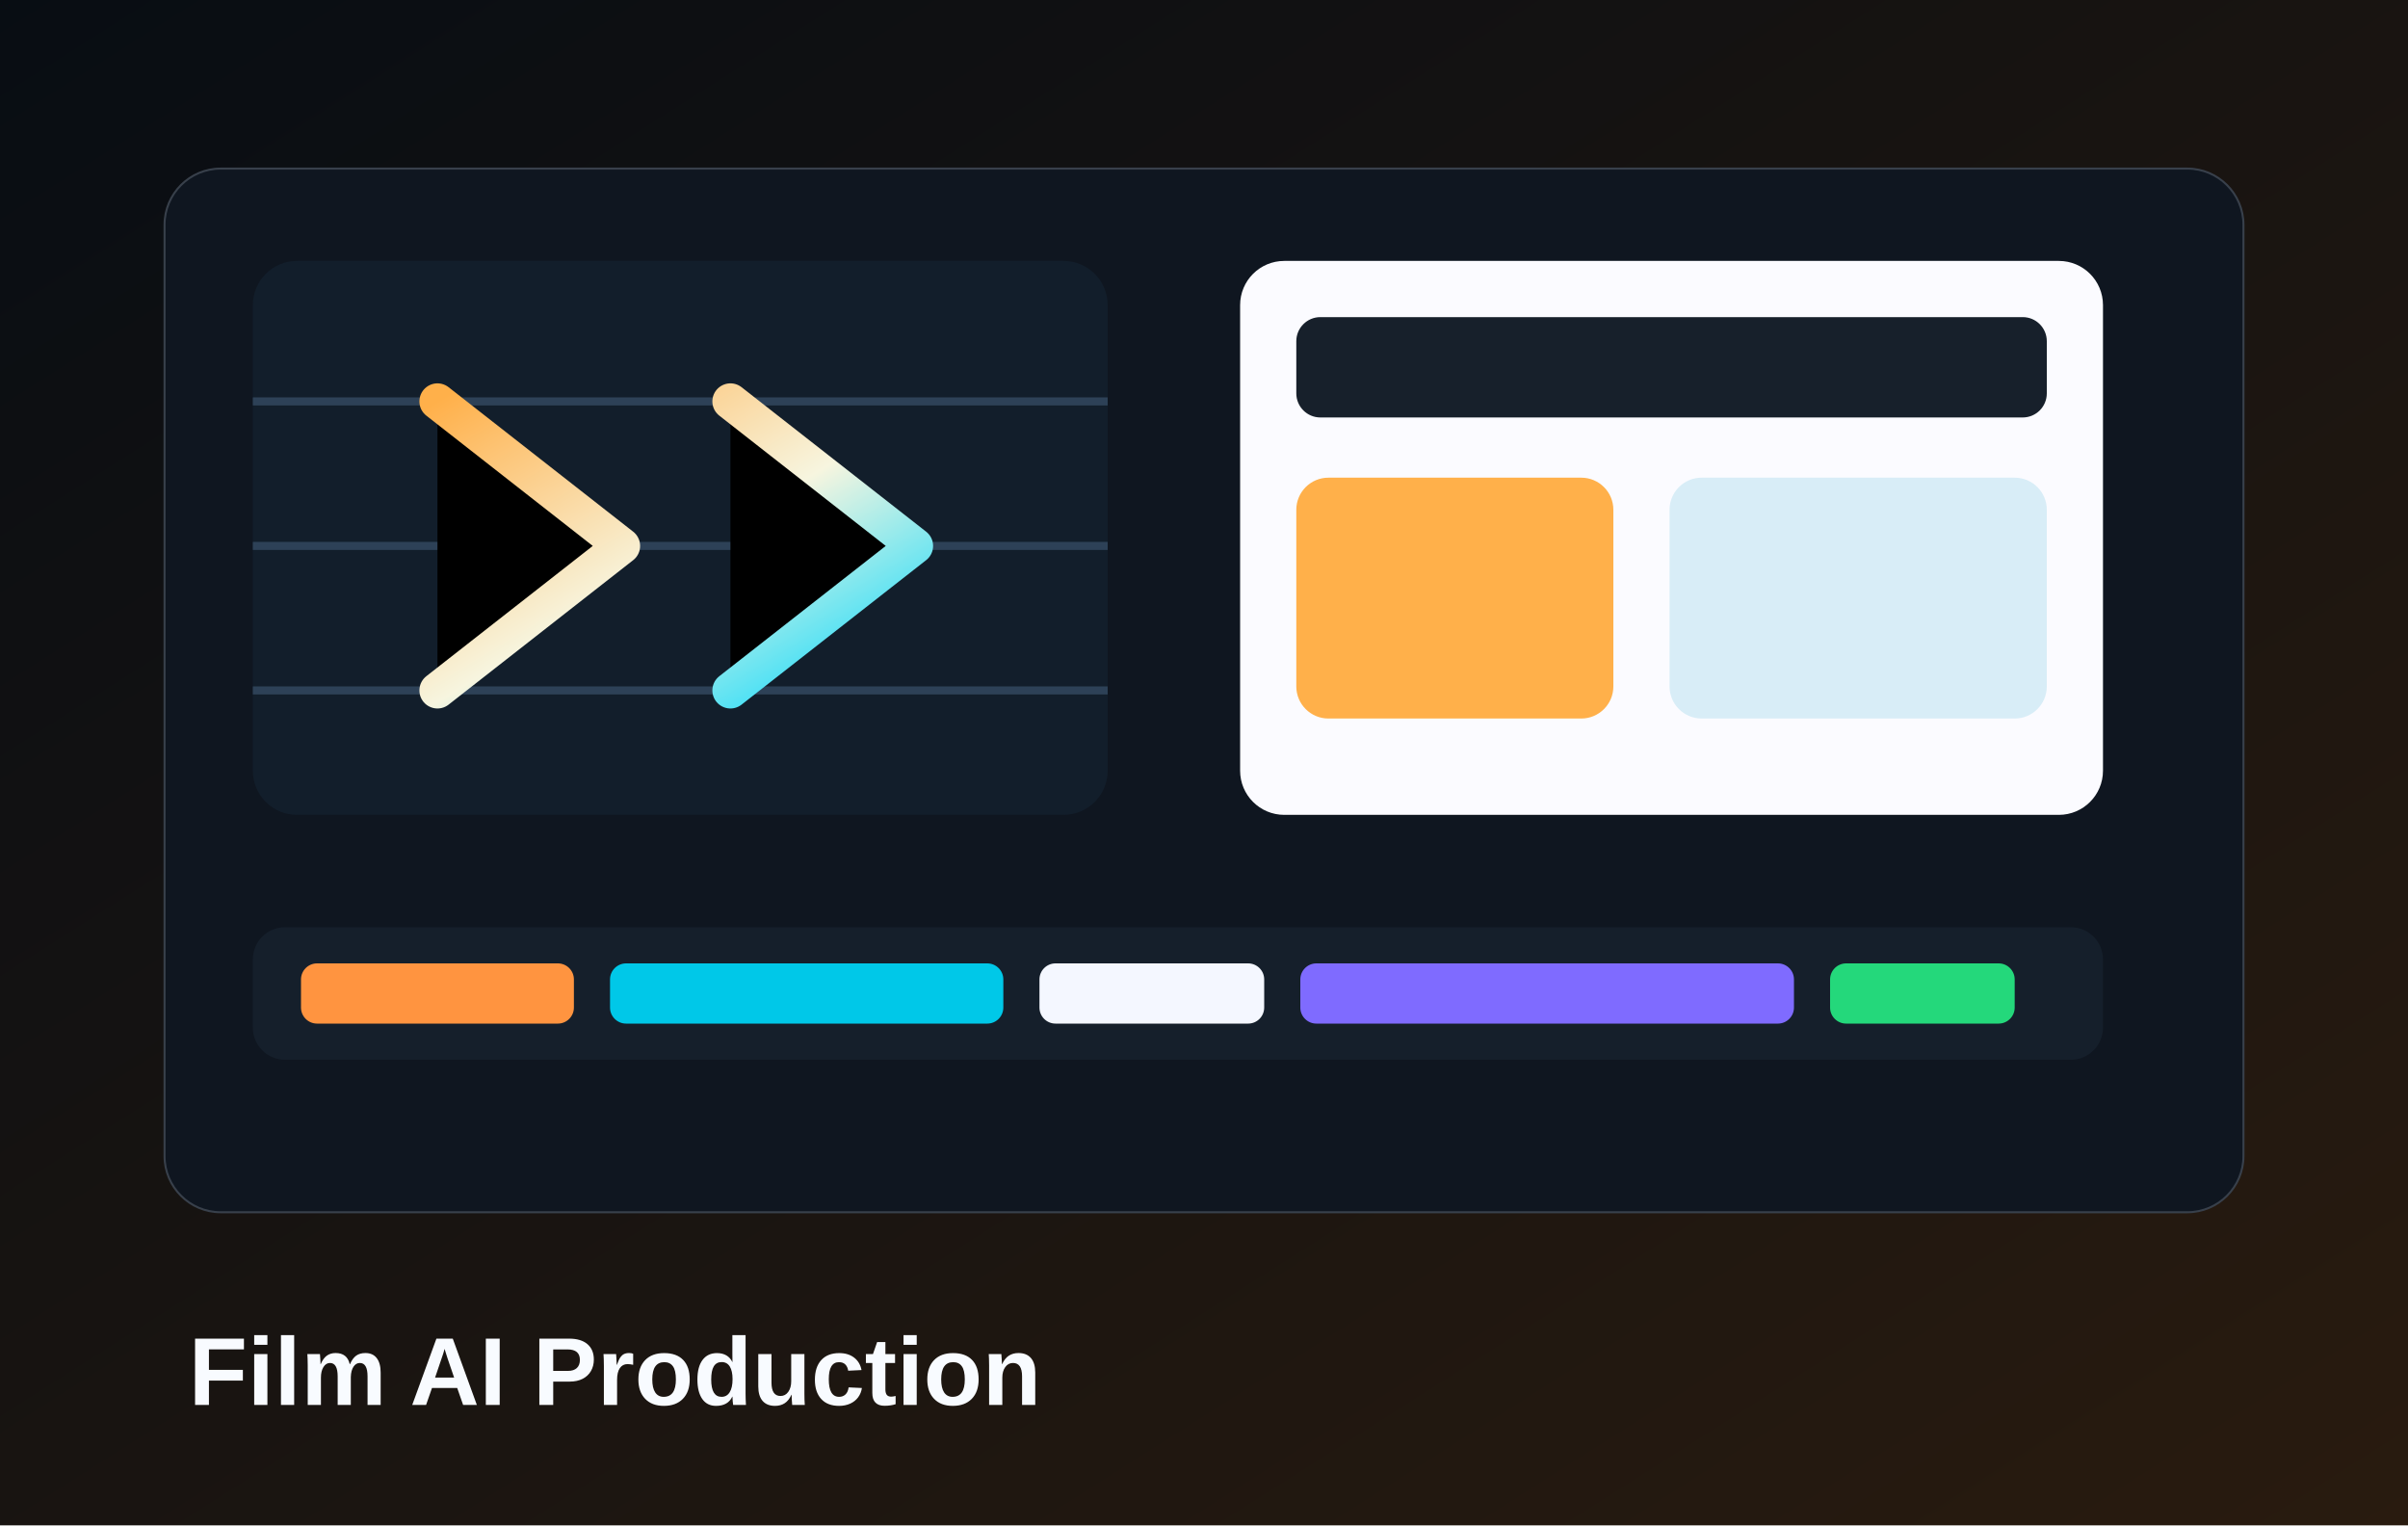
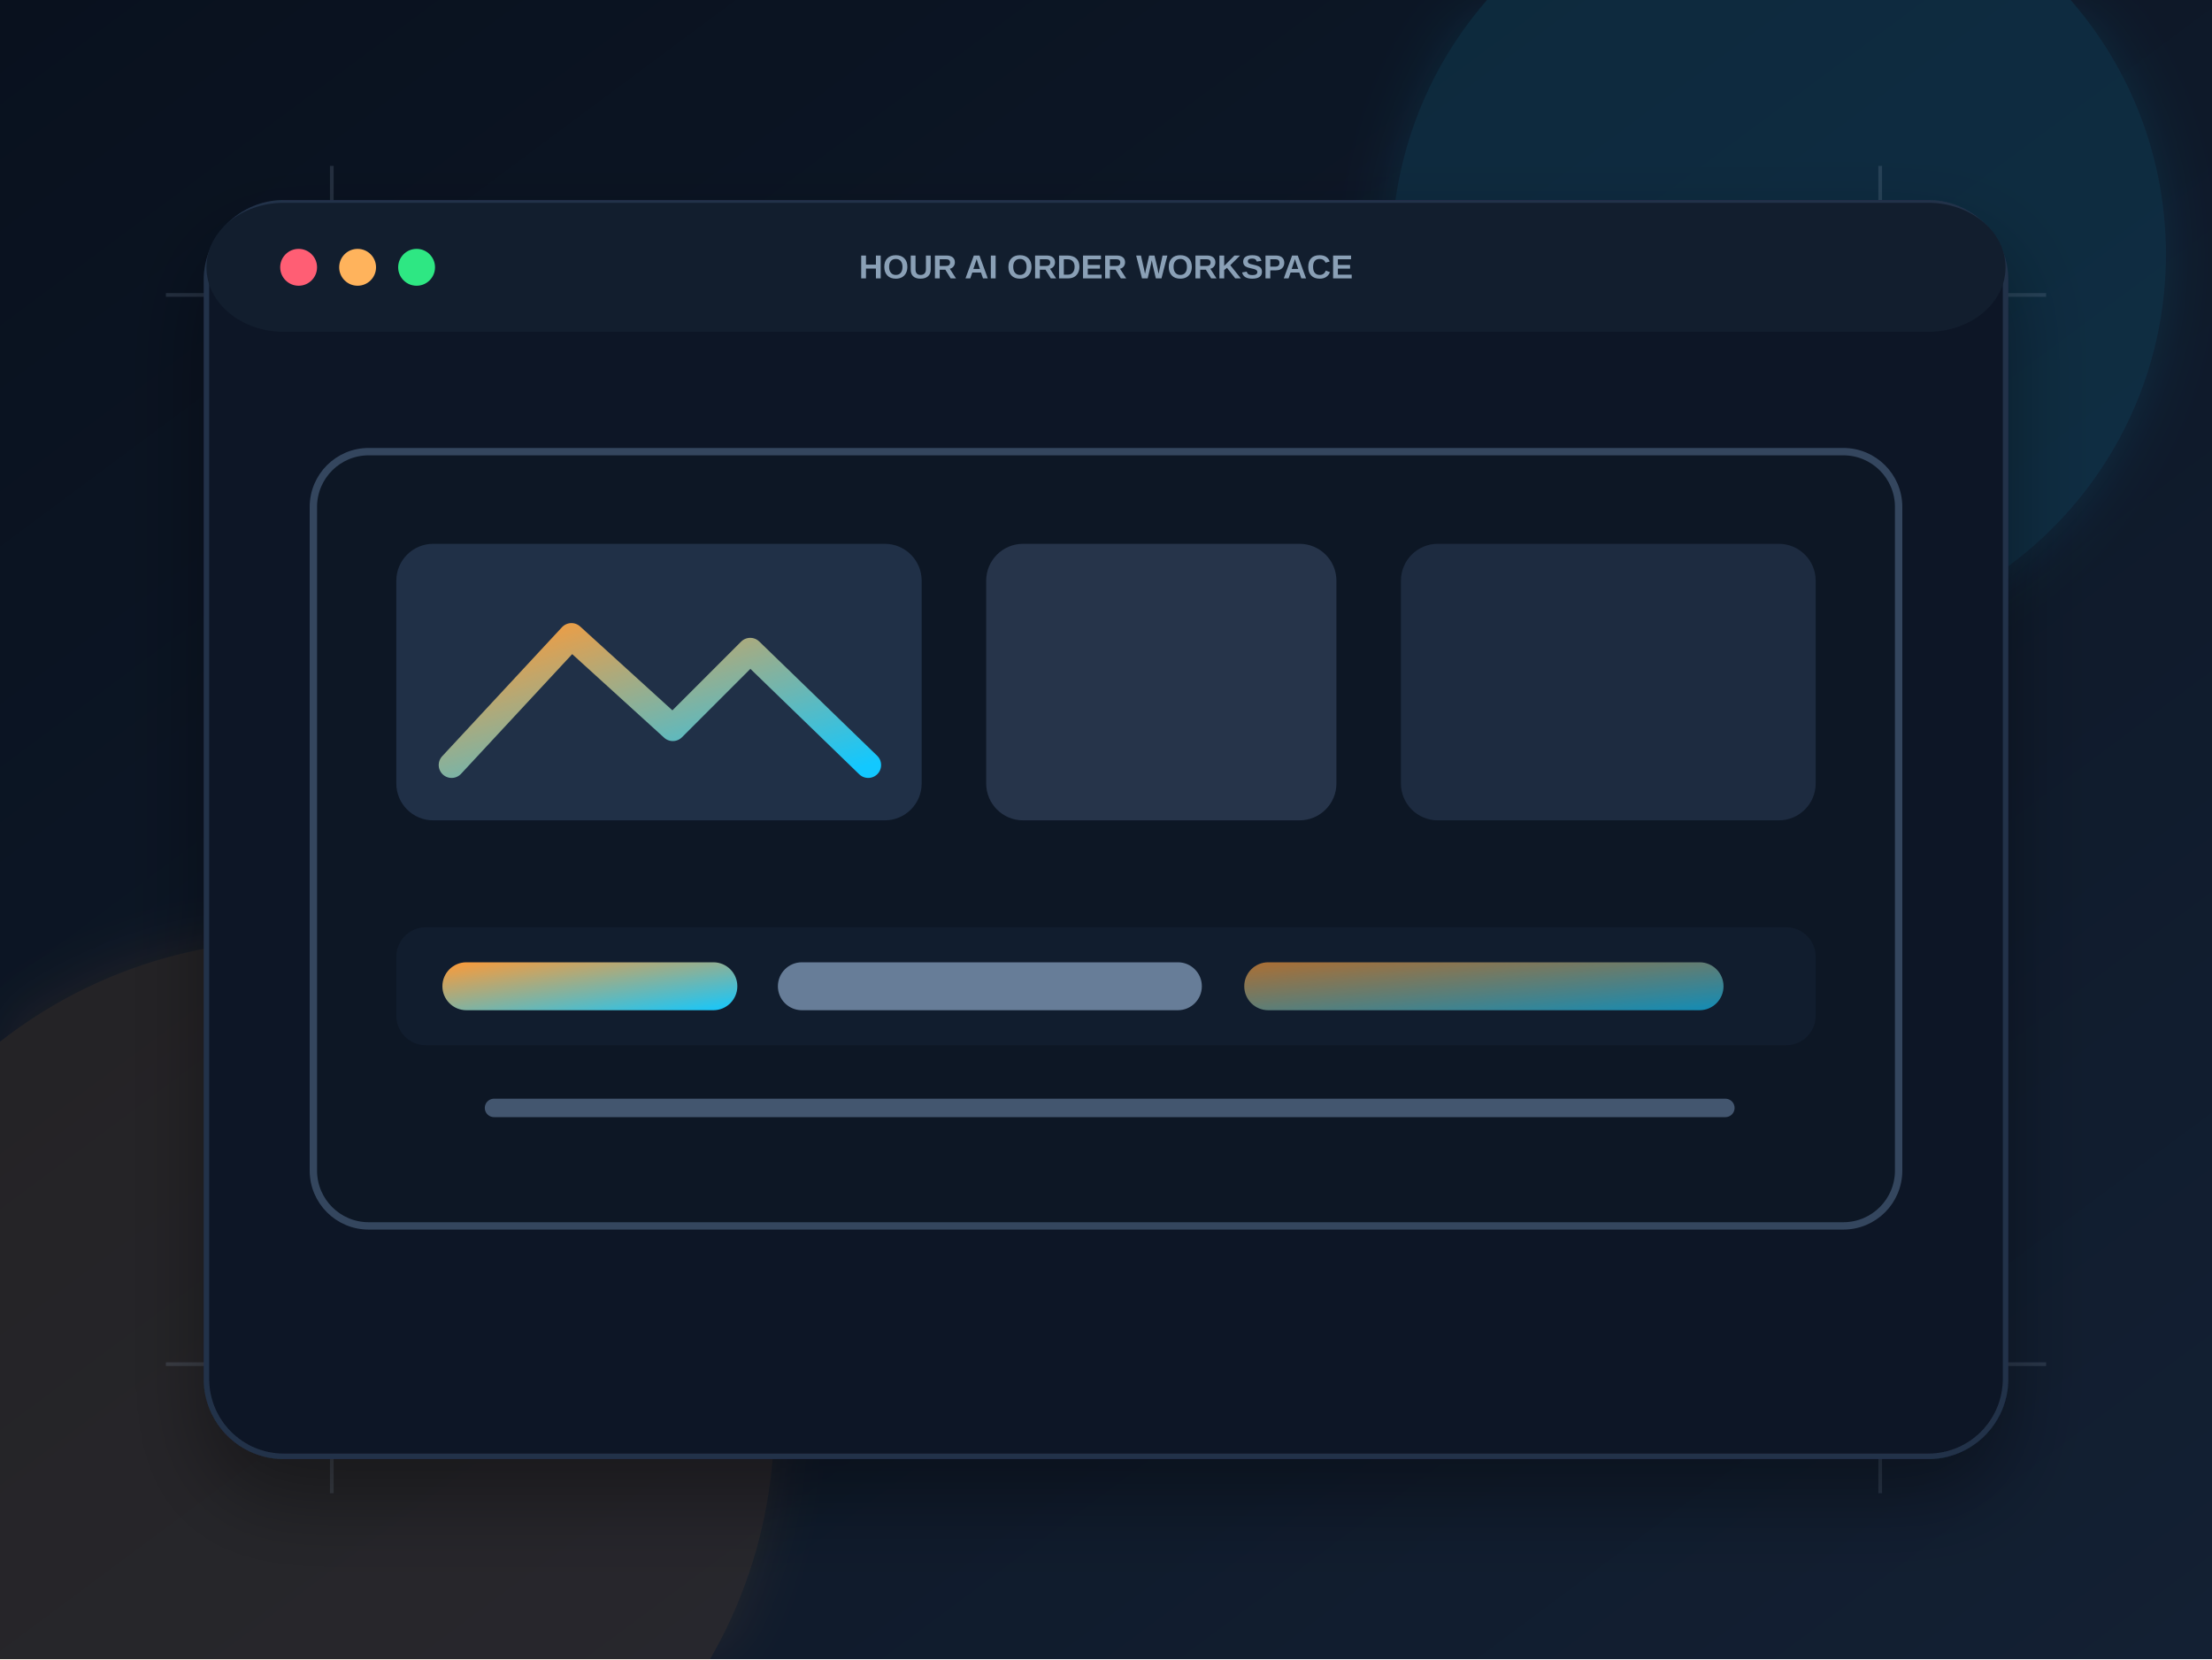
- <svg xmlns="http://www.w3.org/2000/svg" viewBox="0 0 1200 760" role="img" aria-label="Film AI production suite">
+ <svg xmlns="http://www.w3.org/2000/svg" width="1200" height="900" viewBox="0 0 1200 900" role="img" aria-label="Film AI production">
  <defs>
    <linearGradient id="bg" x1="0" y1="0" x2="1" y2="1">
-       <stop stop-color="#080d13" />
-       <stop offset="1" stop-color="#291b0f" />
+       <stop offset="0" stop-color="#09111e" />
+       <stop offset="1" stop-color="#132033" />
    </linearGradient>
-     <linearGradient id="gold" x1="0" y1="0" x2="1" y2="1">
-       <stop stop-color="#ffb04a" />
-       <stop offset=".52" stop-color="#f7f5df" />
-       <stop offset="1" stop-color="#00d8ff" />
+     <linearGradient id="accent" x1="0" y1="0" x2="1" y2="1">
+       <stop offset="0" stop-color="#ff9a36" />
+       <stop offset="1" stop-color="#12c8ff" />
    </linearGradient>
+     <filter id="glow" x="-40%" y="-40%" width="180%" height="180%">
+       <feGaussianBlur stdDeviation="15" result="b" />
+       <feMerge>
+         <feMergeNode in="b" />
+         <feMergeNode in="SourceGraphic" />
+       </feMerge>
+     </filter>
+     <filter id="shadow" x="-20%" y="-20%" width="140%" height="140%">
+       <feDropShadow dx="0" dy="22" stdDeviation="22" flood-color="#000" flood-opacity=".36" />
+     </filter>
  </defs>
-   <rect width="1200" height="760" fill="url(#bg)" />
-   <rect x="82" y="84" width="1036" height="520" rx="28" fill="#0f1620" stroke="#38404b" />
-   <g transform="translate(126 130)">
-     <rect width="426" height="276" rx="22" fill="#121e2b" />
-     <path d="M0 70h426M0 142h426M0 214h426" stroke="#2d4157" stroke-width="4" />
-     <path d="M92 70l92 72-92 72M238 70l92 72-92 72" stroke="url(#gold)" stroke-width="18" stroke-linecap="round" stroke-linejoin="round" />
+   <rect width="1200" height="900" fill="url(#bg)" />
+   <circle cx="965" cy="138" r="210" fill="#12c8ff" opacity=".11" filter="url(#glow)" />
+   <circle cx="160" cy="770" r="260" fill="#ff9a36" opacity=".10" filter="url(#glow)" />
+   <g opacity=".22" stroke="#7f93aa" stroke-width="2">
+     <path d="M90 160H1110M90 740H1110M180 90V810M1020 90V810" />
+     <path d="M120 230h180l60-60h210M650 730h210l72-72h150" />
  </g>
-   <g transform="translate(618 130)">
-     <rect width="430" height="276" rx="22" fill="#fbfbff" />
-     <rect x="28" y="28" width="374" height="50" rx="12" fill="#17202b" />
-     <rect x="28" y="108" width="158" height="120" rx="16" fill="#ffb04a" />
-     <rect x="214" y="108" width="188" height="120" rx="16" fill="#d8edf7" />
+   <rect x="112" y="110" width="976" height="680" rx="42" fill="#0e1725" stroke="#233148" stroke-width="3" filter="url(#shadow)" />
+   <rect x="112" y="110" width="976" height="70" rx="42" fill="#121e2e" />
+   <circle cx="162" cy="145" r="10" fill="#ff5e74" />
+   <circle cx="194" cy="145" r="10" fill="#ffb35c" />
+   <circle cx="226" cy="145" r="10" fill="#2ee783" />
+   <text x="600" y="151" text-anchor="middle" fill="#8aa0b6" font-family="Arial, sans-serif" font-size="18" font-weight="700">HOUR AI ORDER WORKSPACE</text>
+   <g transform="translate(170 245)">
+     <rect x="0" y="0" width="860" height="420" rx="30" fill="#0d1725" stroke="#34465e" stroke-width="4" />
+     <rect x="45" y="50" width="285" height="150" rx="20" fill="#203047" />
+     <rect x="365" y="50" width="190" height="150" rx="20" fill="#26344a" />
+     <rect x="590" y="50" width="225" height="150" rx="20" fill="#1d2b40" />
+     <path d="M75 170l65-70 55 50 42-42 64 62" stroke="url(#accent)" stroke-width="14" fill="none" stroke-linecap="round" stroke-linejoin="round" />
+     <rect x="45" y="258" width="770" height="64" rx="16" fill="#111d2e" />
+     <rect x="70" y="277" width="160" height="26" rx="13" fill="url(#accent)" />
+     <rect x="252" y="277" width="230" height="26" rx="13" fill="#677d98" />
+     <rect x="505" y="277" width="260" height="26" rx="13" fill="url(#accent)" opacity=".65" />
+     <path d="M98 356h668" stroke="#43566f" stroke-width="10" stroke-linecap="round" />
+     <path d="M98 356h408" stroke="url(#accent)" stroke-width="10" stroke-linecap="round" />
  </g>
-   <g transform="translate(126 462)">
-     <rect width="922" height="66" rx="16" fill="#151f2b" />
-     <rect x="24" y="18" width="136" height="30" rx="8" fill="#ff9440" />
-     <rect x="178" y="18" width="196" height="30" rx="8" fill="#00c8e8" />
-     <rect x="392" y="18" width="112" height="30" rx="8" fill="#f4f7ff" />
-     <rect x="522" y="18" width="246" height="30" rx="8" fill="#7f6bff" />
-     <rect x="786" y="18" width="92" height="30" rx="8" fill="#24d87b" />
-   </g>
-   <text x="94" y="700" fill="#f8fbff" font-family="Arial, sans-serif" font-size="48" font-weight="800">Film AI Production</text>
</svg>
